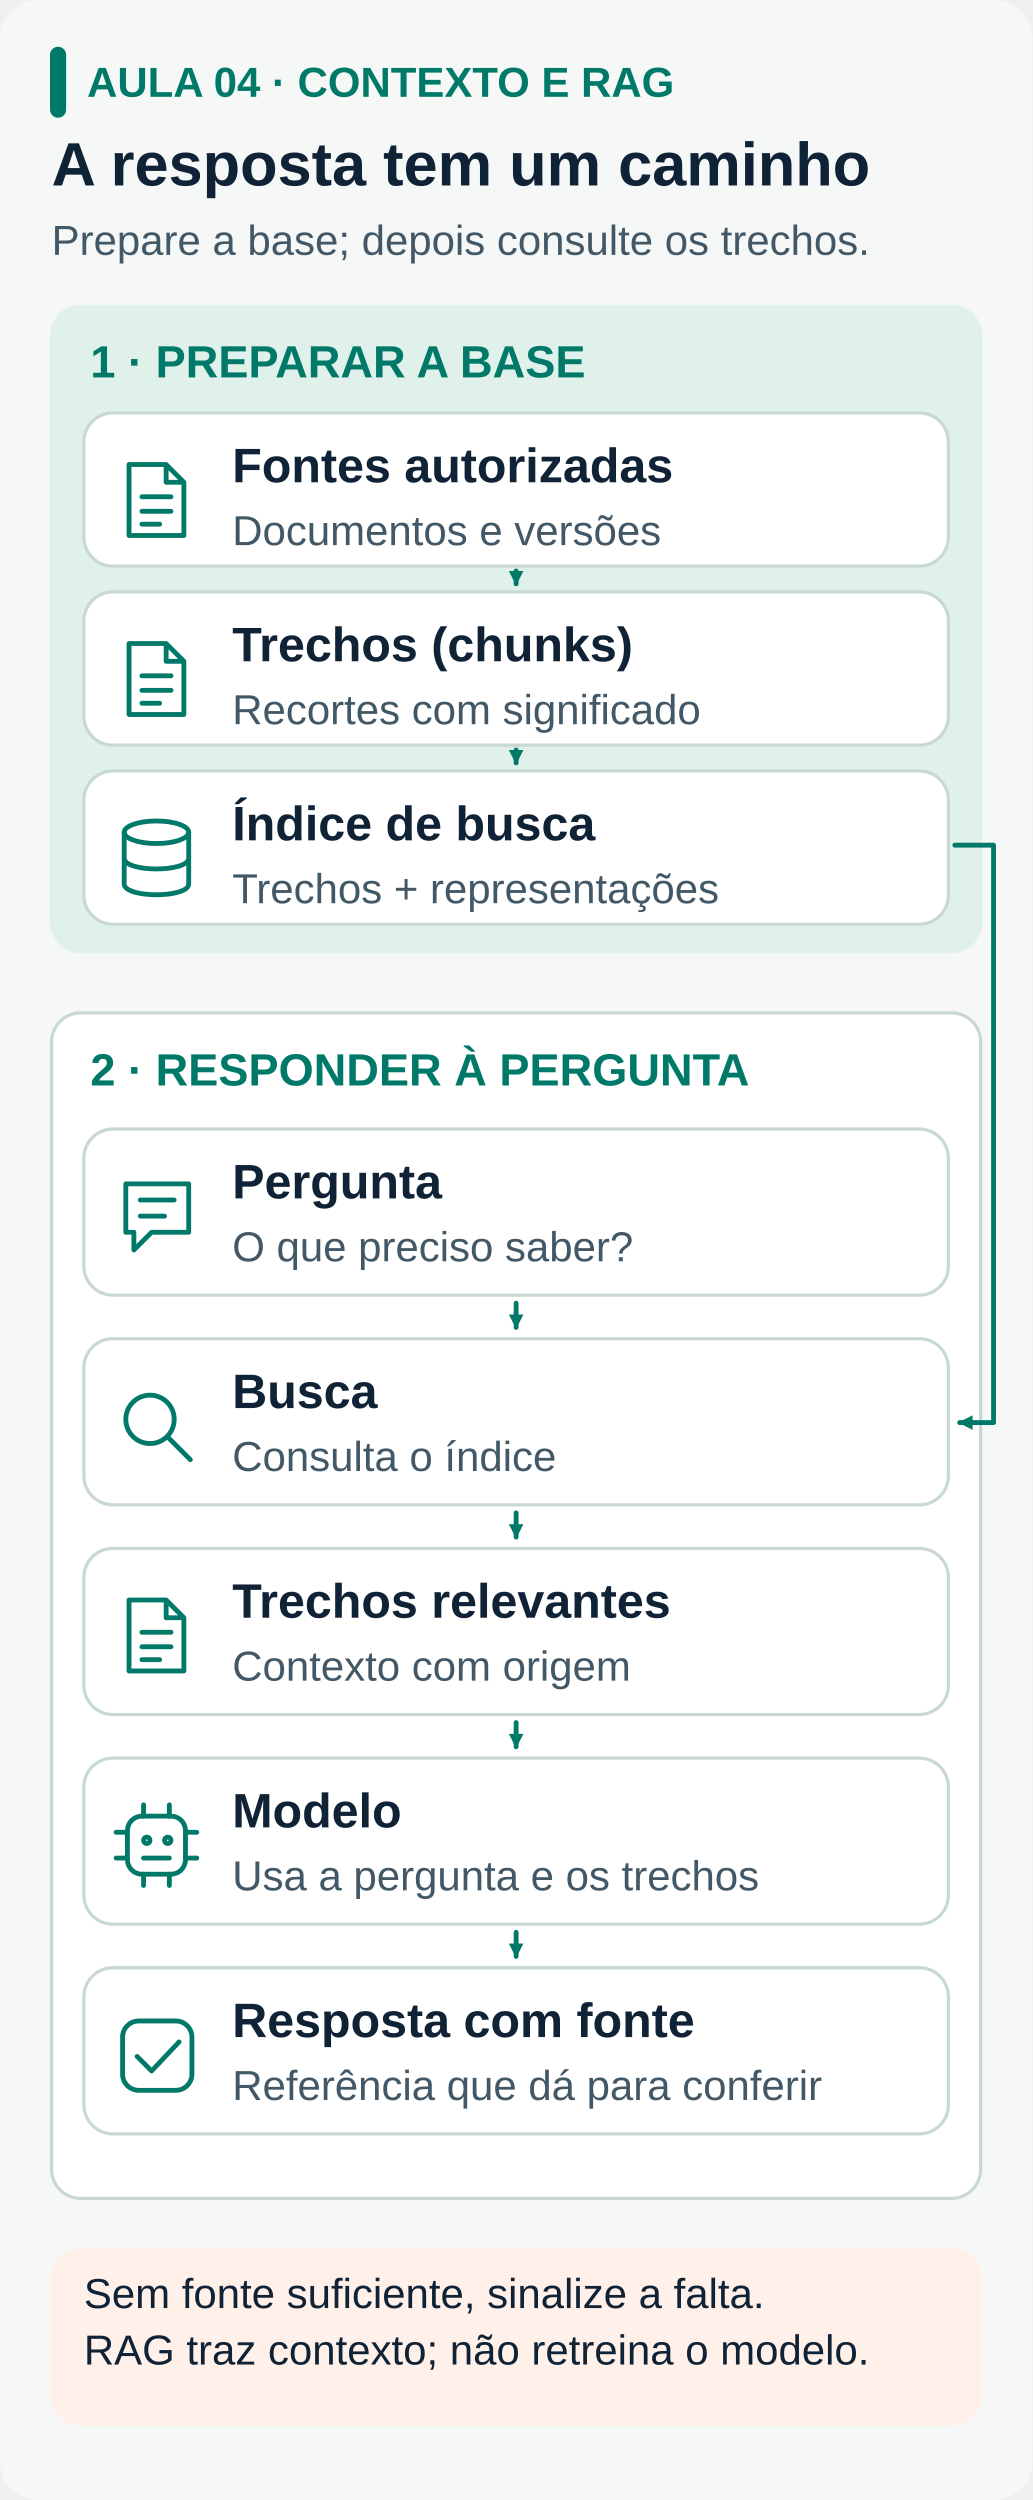
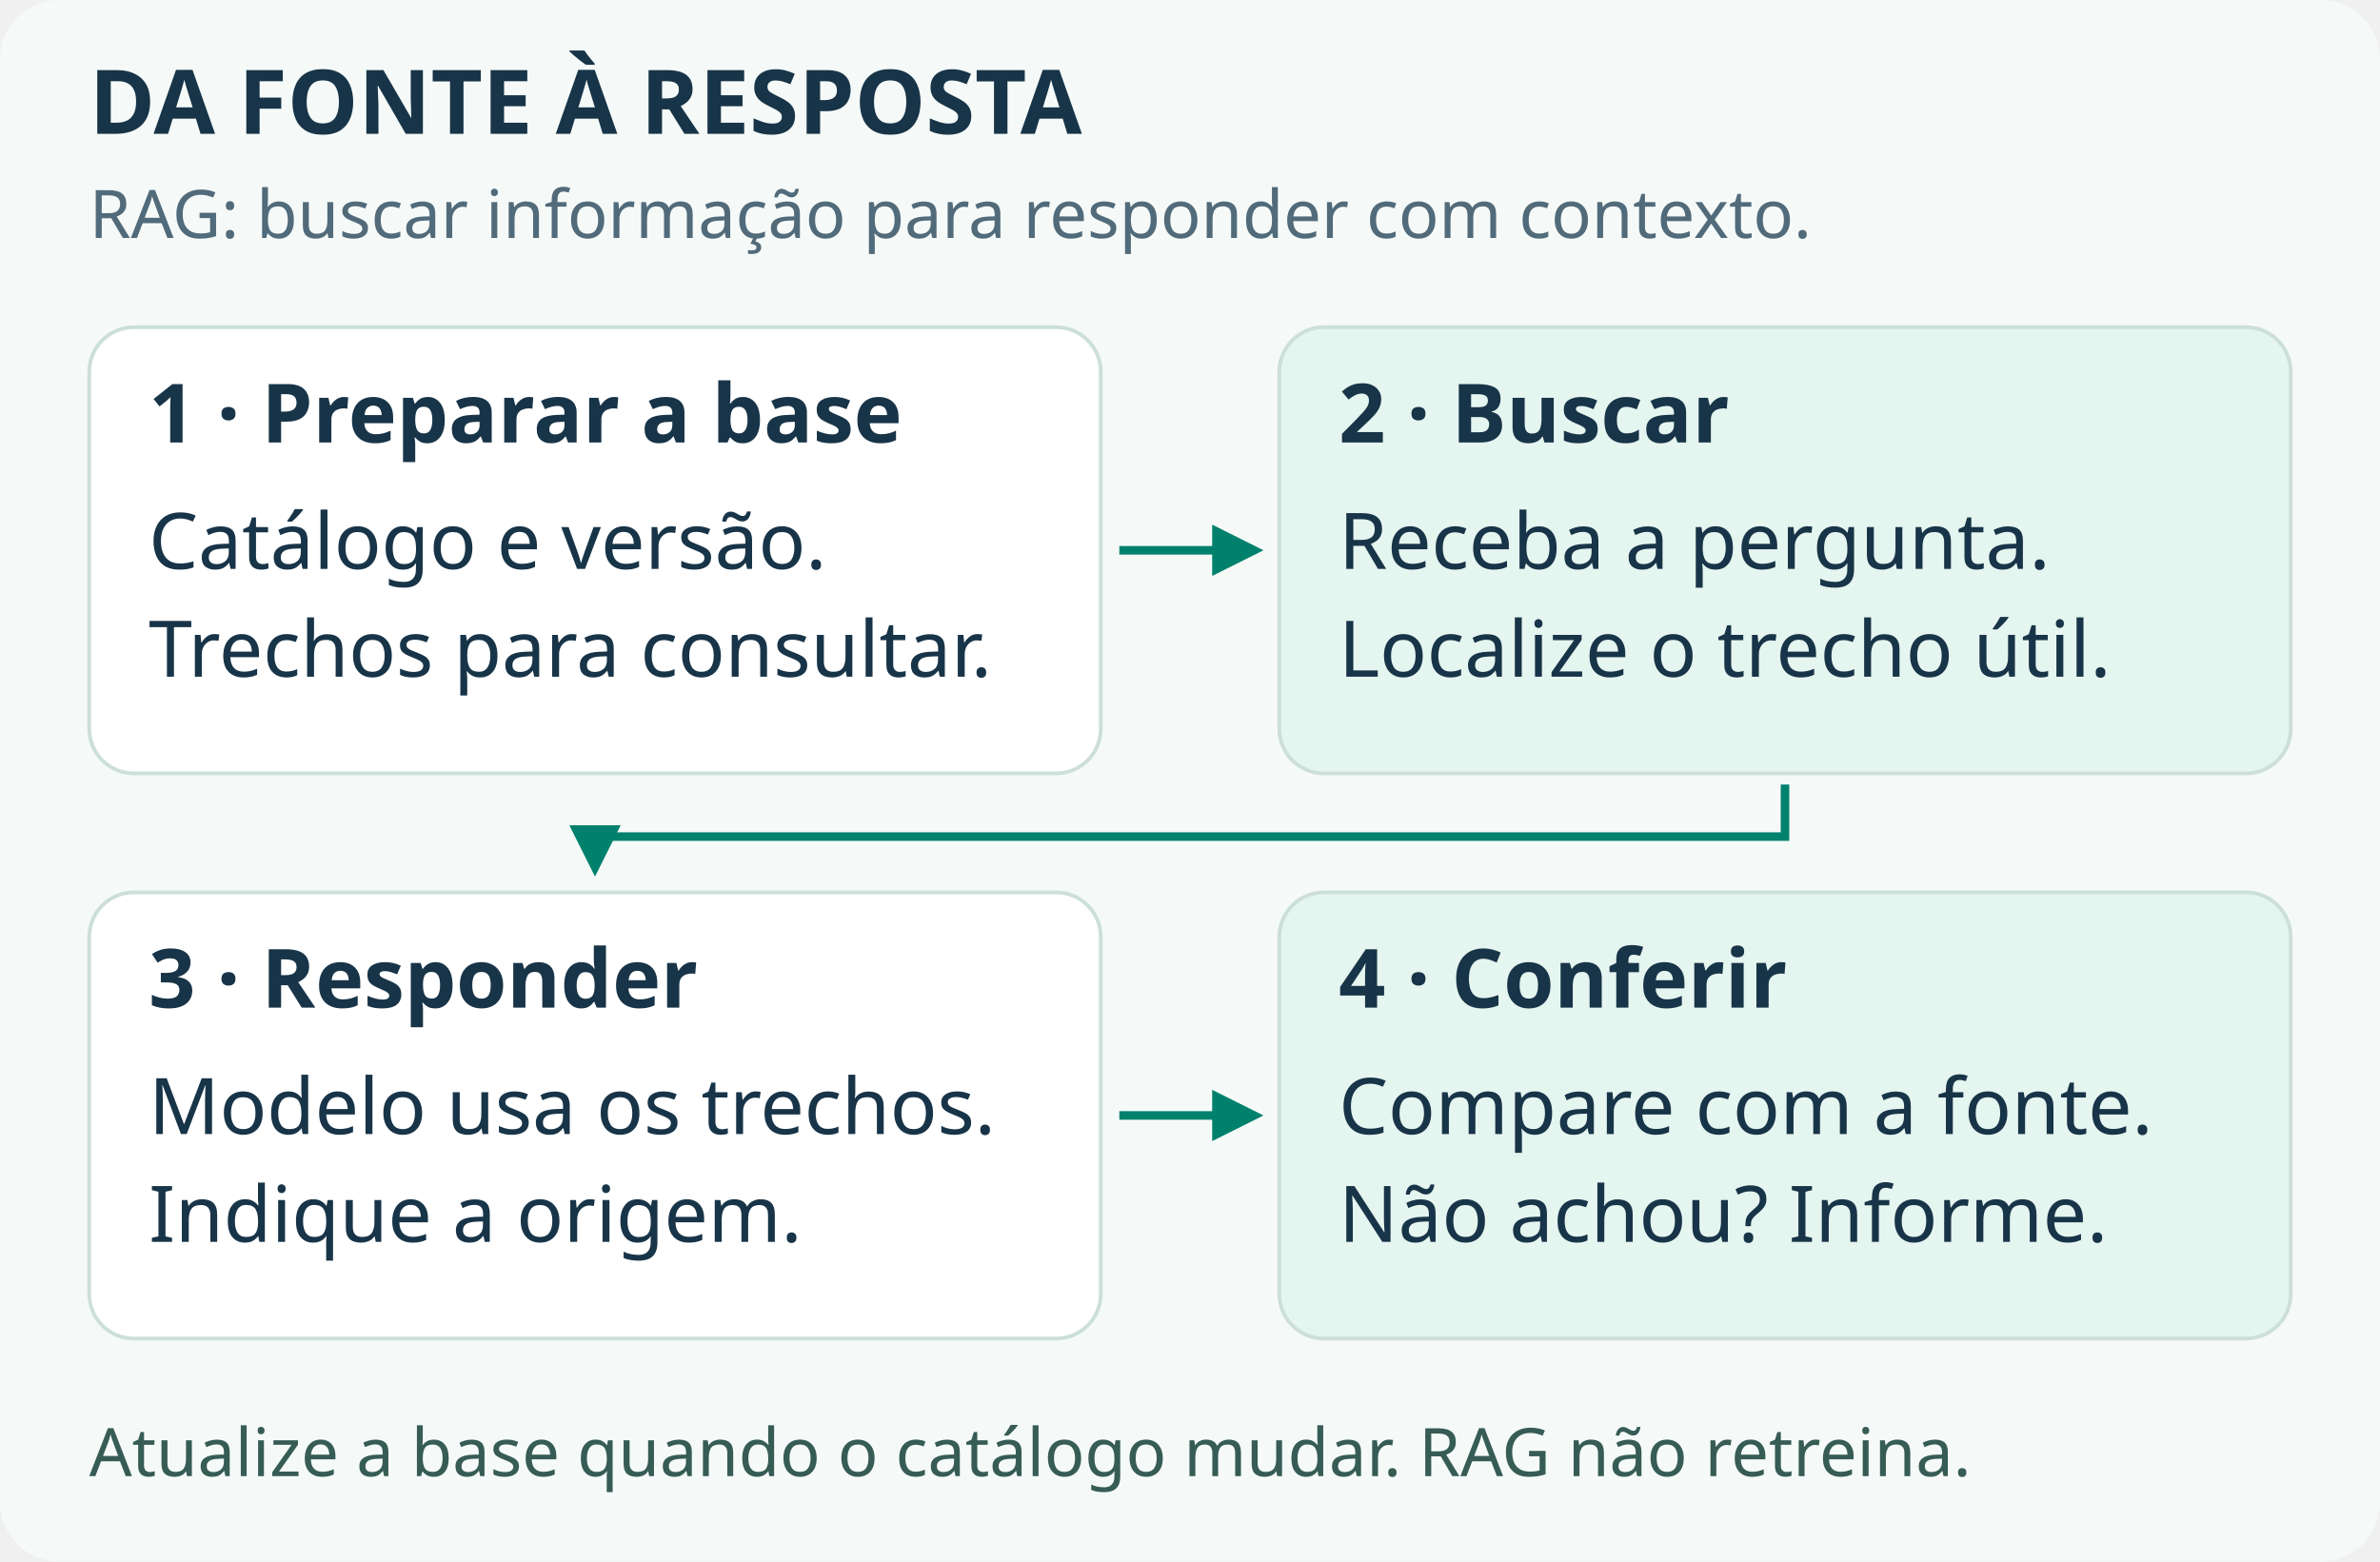
- <svg xmlns="http://www.w3.org/2000/svg" width="640" height="1550" viewBox="0 0 640 1550" role="img" aria-labelledby="title desc">
+ <svg xmlns="http://www.w3.org/2000/svg" viewBox="0 0 640 420" role="img" aria-labelledby="title desc">
  <defs>
-     <marker id="arrow" markerWidth="9" markerHeight="9" refX="8" refY="4.5" orient="auto" markerUnits="userSpaceOnUse">
-       <path d="M0 0 L9 4.5 L0 9Z" fill="#007969" />
-     </marker>
-     <marker id="arrow-coral" markerWidth="9" markerHeight="9" refX="8" refY="4.5" orient="auto" markerUnits="userSpaceOnUse">
-       <path d="M0 0 L9 4.5 L0 9Z" fill="#b95432" />
+     <marker id="arrow" viewBox="0 0 10 10" refX="8" refY="5" markerWidth="6" markerHeight="6" orient="auto-start-reverse">
+       <path d="M 0 0 L 10 5 L 0 10 Z" fill="#00816d" />
    </marker>
  </defs>
-   <rect width="640" height="1550" rx="24" fill="#f5f8f7" />
-   <rect x="32" y="30" width="8" height="42" rx="4" fill="#007969" stroke="#007969" stroke-width="2" />
-   <text x="54" y="60" font-family="Arial, Helvetica, sans-serif" font-size="26" font-weight="700" fill="#007969" text-anchor="start">
-     <tspan x="54" dy="0">AULA 04 · CONTEXTO E RAG</tspan>
-   </text>
-   <text x="32" y="115" font-family="Arial, Helvetica, sans-serif" font-size="38" font-weight="700" fill="#102236" text-anchor="start">
-     <tspan x="32" dy="0">A resposta tem um caminho</tspan>
-   </text>
-   <text x="32" y="158" font-family="Arial, Helvetica, sans-serif" font-size="26" font-weight="400" fill="#435866" text-anchor="start">
-     <tspan x="32" dy="0">Prepare a base; depois consulte os trechos.</tspan>
-   </text>
-   <rect x="32" y="190" width="576" height="400" rx="18" fill="#e0f0eb" stroke="#e0f0eb" stroke-width="2" />
-   <text x="56" y="234" font-family="Arial, Helvetica, sans-serif" font-size="28" font-weight="700" fill="#007969" text-anchor="start">
-     <tspan x="56" dy="0">1 · PREPARAR A BASE</tspan>
-   </text>
-   <rect x="52" y="256" width="536" height="95" rx="18" fill="white" stroke="#c8d9d5" stroke-width="2" />
-   <g transform="translate(71,284)" stroke="#007969" stroke-width="3" stroke-linecap="round" stroke-linejoin="round" fill="none">
-     <path d="M9 4H32L43 15V48H9Z M32 4V15H43 M17 24H35 M17 33H35 M17 41H28" />
+   <rect width="640" height="420" rx="16" fill="#f5faf8" />
+   <g font-family="system-ui,Segoe UI,sans-serif">
+     <text x="24" y="36" font-size="24" font-weight="750" fill="#183448">DA FONTE À RESPOSTA</text>
+     <text x="24" y="64" font-size="18" font-weight="400" fill="#526b7b">RAG: buscar informação para responder com contexto.</text>
+     <rect x="24" y="88" width="272" height="120" rx="12" fill="#ffffff" stroke="#ccdfd8" />
+     <text x="40" y="119" font-size="22" font-weight="720" fill="#183448">1 · Preparar a base</text>
+     <text x="40" y="153" font-size="21" font-weight="400" fill="#183448">Catálogo e versão.</text>
+     <text x="40" y="182" font-size="21" font-weight="400" fill="#183448">Trechos para consultar.</text>
+     <rect x="344" y="88" width="272" height="120" rx="12" fill="#e5f5ef" stroke="#ccdfd8" />
+     <text x="360" y="119" font-size="22" font-weight="720" fill="#183448">2 · Buscar</text>
+     <text x="360" y="153" font-size="21" font-weight="400" fill="#183448">Receba a pergunta.</text>
+     <text x="360" y="182" font-size="21" font-weight="400" fill="#183448">Localize o trecho útil.</text>
+     <rect x="24" y="240" width="272" height="120" rx="12" fill="#ffffff" stroke="#ccdfd8" />
+     <text x="40" y="271" font-size="22" font-weight="720" fill="#183448">3 · Responder</text>
+     <text x="40" y="305" font-size="21" font-weight="400" fill="#183448">Modelo usa os trechos.</text>
+     <text x="40" y="334" font-size="21" font-weight="400" fill="#183448">Indique a origem.</text>
+     <rect x="344" y="240" width="272" height="120" rx="12" fill="#e5f5ef" stroke="#ccdfd8" />
+     <text x="360" y="271" font-size="22" font-weight="720" fill="#183448">4 · Conferir</text>
+     <text x="360" y="305" font-size="21" font-weight="400" fill="#183448">Compare com a fonte.</text>
+     <text x="360" y="334" font-size="21" font-weight="400" fill="#183448">Não achou? Informe.</text>
+     <g stroke="#00816d" stroke-width="2.3" fill="none" marker-end="url(#arrow)">
+       <path d="M 301 148 H 337" />
+       <path d="M 480 211 V 225 H 160 V 233" />
+       <path d="M 301 300 H 337" />
+     </g>
+     <text x="24" y="397" font-size="18" font-weight="500" fill="#365c55">Atualize a base quando o catálogo mudar. RAG não retreina.</text>
  </g>
-   <text x="144" y="299" font-family="Arial, Helvetica, sans-serif" font-size="30" font-weight="700" fill="#102236" text-anchor="start">
-     <tspan x="144" dy="0">Fontes autorizadas</tspan>
-   </text>
-   <text x="144" y="338" font-family="Arial, Helvetica, sans-serif" font-size="26" font-weight="400" fill="#435866" text-anchor="start">
-     <tspan x="144" dy="0">Documentos e versões</tspan>
-   </text>
-   <path d="M320 354V362" fill="none" stroke="#007969" stroke-width="3" stroke-linecap="round" stroke-linejoin="round" marker-end="url(#arrow)" />
-   <rect x="52" y="367" width="536" height="95" rx="18" fill="white" stroke="#c8d9d5" stroke-width="2" />
-   <g transform="translate(71,395)" stroke="#007969" stroke-width="3" stroke-linecap="round" stroke-linejoin="round" fill="none">
-     <path d="M9 4H32L43 15V48H9Z M32 4V15H43 M17 24H35 M17 33H35 M17 41H28" />
-   </g>
-   <text x="144" y="410" font-family="Arial, Helvetica, sans-serif" font-size="30" font-weight="700" fill="#102236" text-anchor="start">
-     <tspan x="144" dy="0">Trechos (chunks)</tspan>
-   </text>
-   <text x="144" y="449" font-family="Arial, Helvetica, sans-serif" font-size="26" font-weight="400" fill="#435866" text-anchor="start">
-     <tspan x="144" dy="0">Recortes com significado</tspan>
-   </text>
-   <path d="M320 465V473" fill="none" stroke="#007969" stroke-width="3" stroke-linecap="round" stroke-linejoin="round" marker-end="url(#arrow)" />
-   <rect x="52" y="478" width="536" height="95" rx="18" fill="white" stroke="#c8d9d5" stroke-width="2" />
-   <g transform="translate(71,506)" stroke="#007969" stroke-width="3" stroke-linecap="round" stroke-linejoin="round" fill="none">
-     <ellipse cx="26" cy="10" rx="20" ry="7" />
-     <path d="M6 10V42C6 51 46 51 46 42V10 M6 26C6 35 46 35 46 26" />
-   </g>
-   <text x="144" y="521" font-family="Arial, Helvetica, sans-serif" font-size="30" font-weight="700" fill="#102236" text-anchor="start">
-     <tspan x="144" dy="0">Índice de busca</tspan>
-   </text>
-   <text x="144" y="560" font-family="Arial, Helvetica, sans-serif" font-size="26" font-weight="400" fill="#435866" text-anchor="start">
-     <tspan x="144" dy="0">Trechos + representações</tspan>
-   </text>
-   <rect x="32" y="628" width="576" height="735" rx="18" fill="white" stroke="#c8d9d5" stroke-width="2" />
-   <text x="56" y="673" font-family="Arial, Helvetica, sans-serif" font-size="28" font-weight="700" fill="#007969" text-anchor="start">
-     <tspan x="56" dy="0">2 · RESPONDER À PERGUNTA</tspan>
-   </text>
-   <rect x="52" y="700" width="536" height="103" rx="18" fill="white" stroke="#c8d9d5" stroke-width="2" />
-   <g transform="translate(71,728)" stroke="#007969" stroke-width="3" stroke-linecap="round" stroke-linejoin="round" fill="none">
-     <path d="M7 6H46V36H23L12 47V36H7Z M16 16H37 M16 26H31" />
-   </g>
-   <text x="144" y="743" font-family="Arial, Helvetica, sans-serif" font-size="30" font-weight="700" fill="#102236" text-anchor="start">
-     <tspan x="144" dy="0">Pergunta</tspan>
-   </text>
-   <text x="144" y="782" font-family="Arial, Helvetica, sans-serif" font-size="26" font-weight="400" fill="#435866" text-anchor="start">
-     <tspan x="144" dy="0">O que preciso saber?</tspan>
-   </text>
-   <path d="M320 808V823" fill="none" stroke="#007969" stroke-width="3" stroke-linecap="round" stroke-linejoin="round" marker-end="url(#arrow)" />
-   <rect x="52" y="830" width="536" height="103" rx="18" fill="white" stroke="#c8d9d5" stroke-width="2" />
-   <g transform="translate(71,858)" stroke="#007969" stroke-width="3" stroke-linecap="round" stroke-linejoin="round" fill="none">
-     <circle cx="22" cy="22" r="15" />
-     <path d="M33 33L47 47" />
-   </g>
-   <text x="144" y="873" font-family="Arial, Helvetica, sans-serif" font-size="30" font-weight="700" fill="#102236" text-anchor="start">
-     <tspan x="144" dy="0">Busca</tspan>
-   </text>
-   <text x="144" y="912" font-family="Arial, Helvetica, sans-serif" font-size="26" font-weight="400" fill="#435866" text-anchor="start">
-     <tspan x="144" dy="0">Consulta o índice</tspan>
-   </text>
-   <path d="M320 938V953" fill="none" stroke="#007969" stroke-width="3" stroke-linecap="round" stroke-linejoin="round" marker-end="url(#arrow)" />
-   <rect x="52" y="960" width="536" height="103" rx="18" fill="white" stroke="#c8d9d5" stroke-width="2" />
-   <g transform="translate(71,988)" stroke="#007969" stroke-width="3" stroke-linecap="round" stroke-linejoin="round" fill="none">
-     <path d="M9 4H32L43 15V48H9Z M32 4V15H43 M17 24H35 M17 33H35 M17 41H28" />
-   </g>
-   <text x="144" y="1003" font-family="Arial, Helvetica, sans-serif" font-size="30" font-weight="700" fill="#102236" text-anchor="start">
-     <tspan x="144" dy="0">Trechos relevantes</tspan>
-   </text>
-   <text x="144" y="1042" font-family="Arial, Helvetica, sans-serif" font-size="26" font-weight="400" fill="#435866" text-anchor="start">
-     <tspan x="144" dy="0">Contexto com origem</tspan>
-   </text>
-   <path d="M320 1068V1083" fill="none" stroke="#007969" stroke-width="3" stroke-linecap="round" stroke-linejoin="round" marker-end="url(#arrow)" />
-   <rect x="52" y="1090" width="536" height="103" rx="18" fill="white" stroke="#c8d9d5" stroke-width="2" />
-   <g transform="translate(71,1118)" stroke="#007969" stroke-width="3" stroke-linecap="round" stroke-linejoin="round" fill="none">
-     <rect x="8" y="8" width="36" height="36" rx="9" />
-     <path d="M18 1V8 M34 1V8 M18 44V51 M34 44V51 M1 18H8 M1 34H8 M44 18H51 M44 34H51" />
-     <circle cx="20" cy="23" r="2" />
-     <circle cx="33" cy="23" r="2" />
-     <path d="M18 34H34" />
-   </g>
-   <text x="144" y="1133" font-family="Arial, Helvetica, sans-serif" font-size="30" font-weight="700" fill="#102236" text-anchor="start">
-     <tspan x="144" dy="0">Modelo</tspan>
-   </text>
-   <text x="144" y="1172" font-family="Arial, Helvetica, sans-serif" font-size="26" font-weight="400" fill="#435866" text-anchor="start">
-     <tspan x="144" dy="0">Usa a pergunta e os trechos</tspan>
-   </text>
-   <path d="M320 1198V1213" fill="none" stroke="#007969" stroke-width="3" stroke-linecap="round" stroke-linejoin="round" marker-end="url(#arrow)" />
-   <rect x="52" y="1220" width="536" height="103" rx="18" fill="white" stroke="#c8d9d5" stroke-width="2" />
-   <g transform="translate(71,1248)" stroke="#007969" stroke-width="3" stroke-linecap="round" stroke-linejoin="round" fill="none">
-     <rect x="5" y="5" width="43" height="43" rx="10" />
-     <path d="M14 27L23 36L40 18" />
-   </g>
-   <text x="144" y="1263" font-family="Arial, Helvetica, sans-serif" font-size="30" font-weight="700" fill="#102236" text-anchor="start">
-     <tspan x="144" dy="0">Resposta com fonte</tspan>
-   </text>
-   <text x="144" y="1302" font-family="Arial, Helvetica, sans-serif" font-size="26" font-weight="400" fill="#435866" text-anchor="start">
-     <tspan x="144" dy="0">Referência que dá para conferir</tspan>
-   </text>
-   <path d="M592 524H616V882H595" fill="none" stroke="#007969" stroke-width="3" stroke-linecap="round" stroke-linejoin="round" marker-end="url(#arrow)" />
-   <rect x="32" y="1395" width="576" height="108" rx="18" fill="#fff0e9" stroke="#fff0e9" stroke-width="2" />
-   <text x="52" y="1431" font-family="Arial, Helvetica, sans-serif" font-size="26" font-weight="400" fill="#102236" text-anchor="start">
-     <tspan x="52" dy="0">Sem fonte suficiente, sinalize a falta.</tspan>
-     <tspan x="52" dy="35">RAG traz contexto; não retreina o modelo.</tspan>
-   </text>
</svg>
